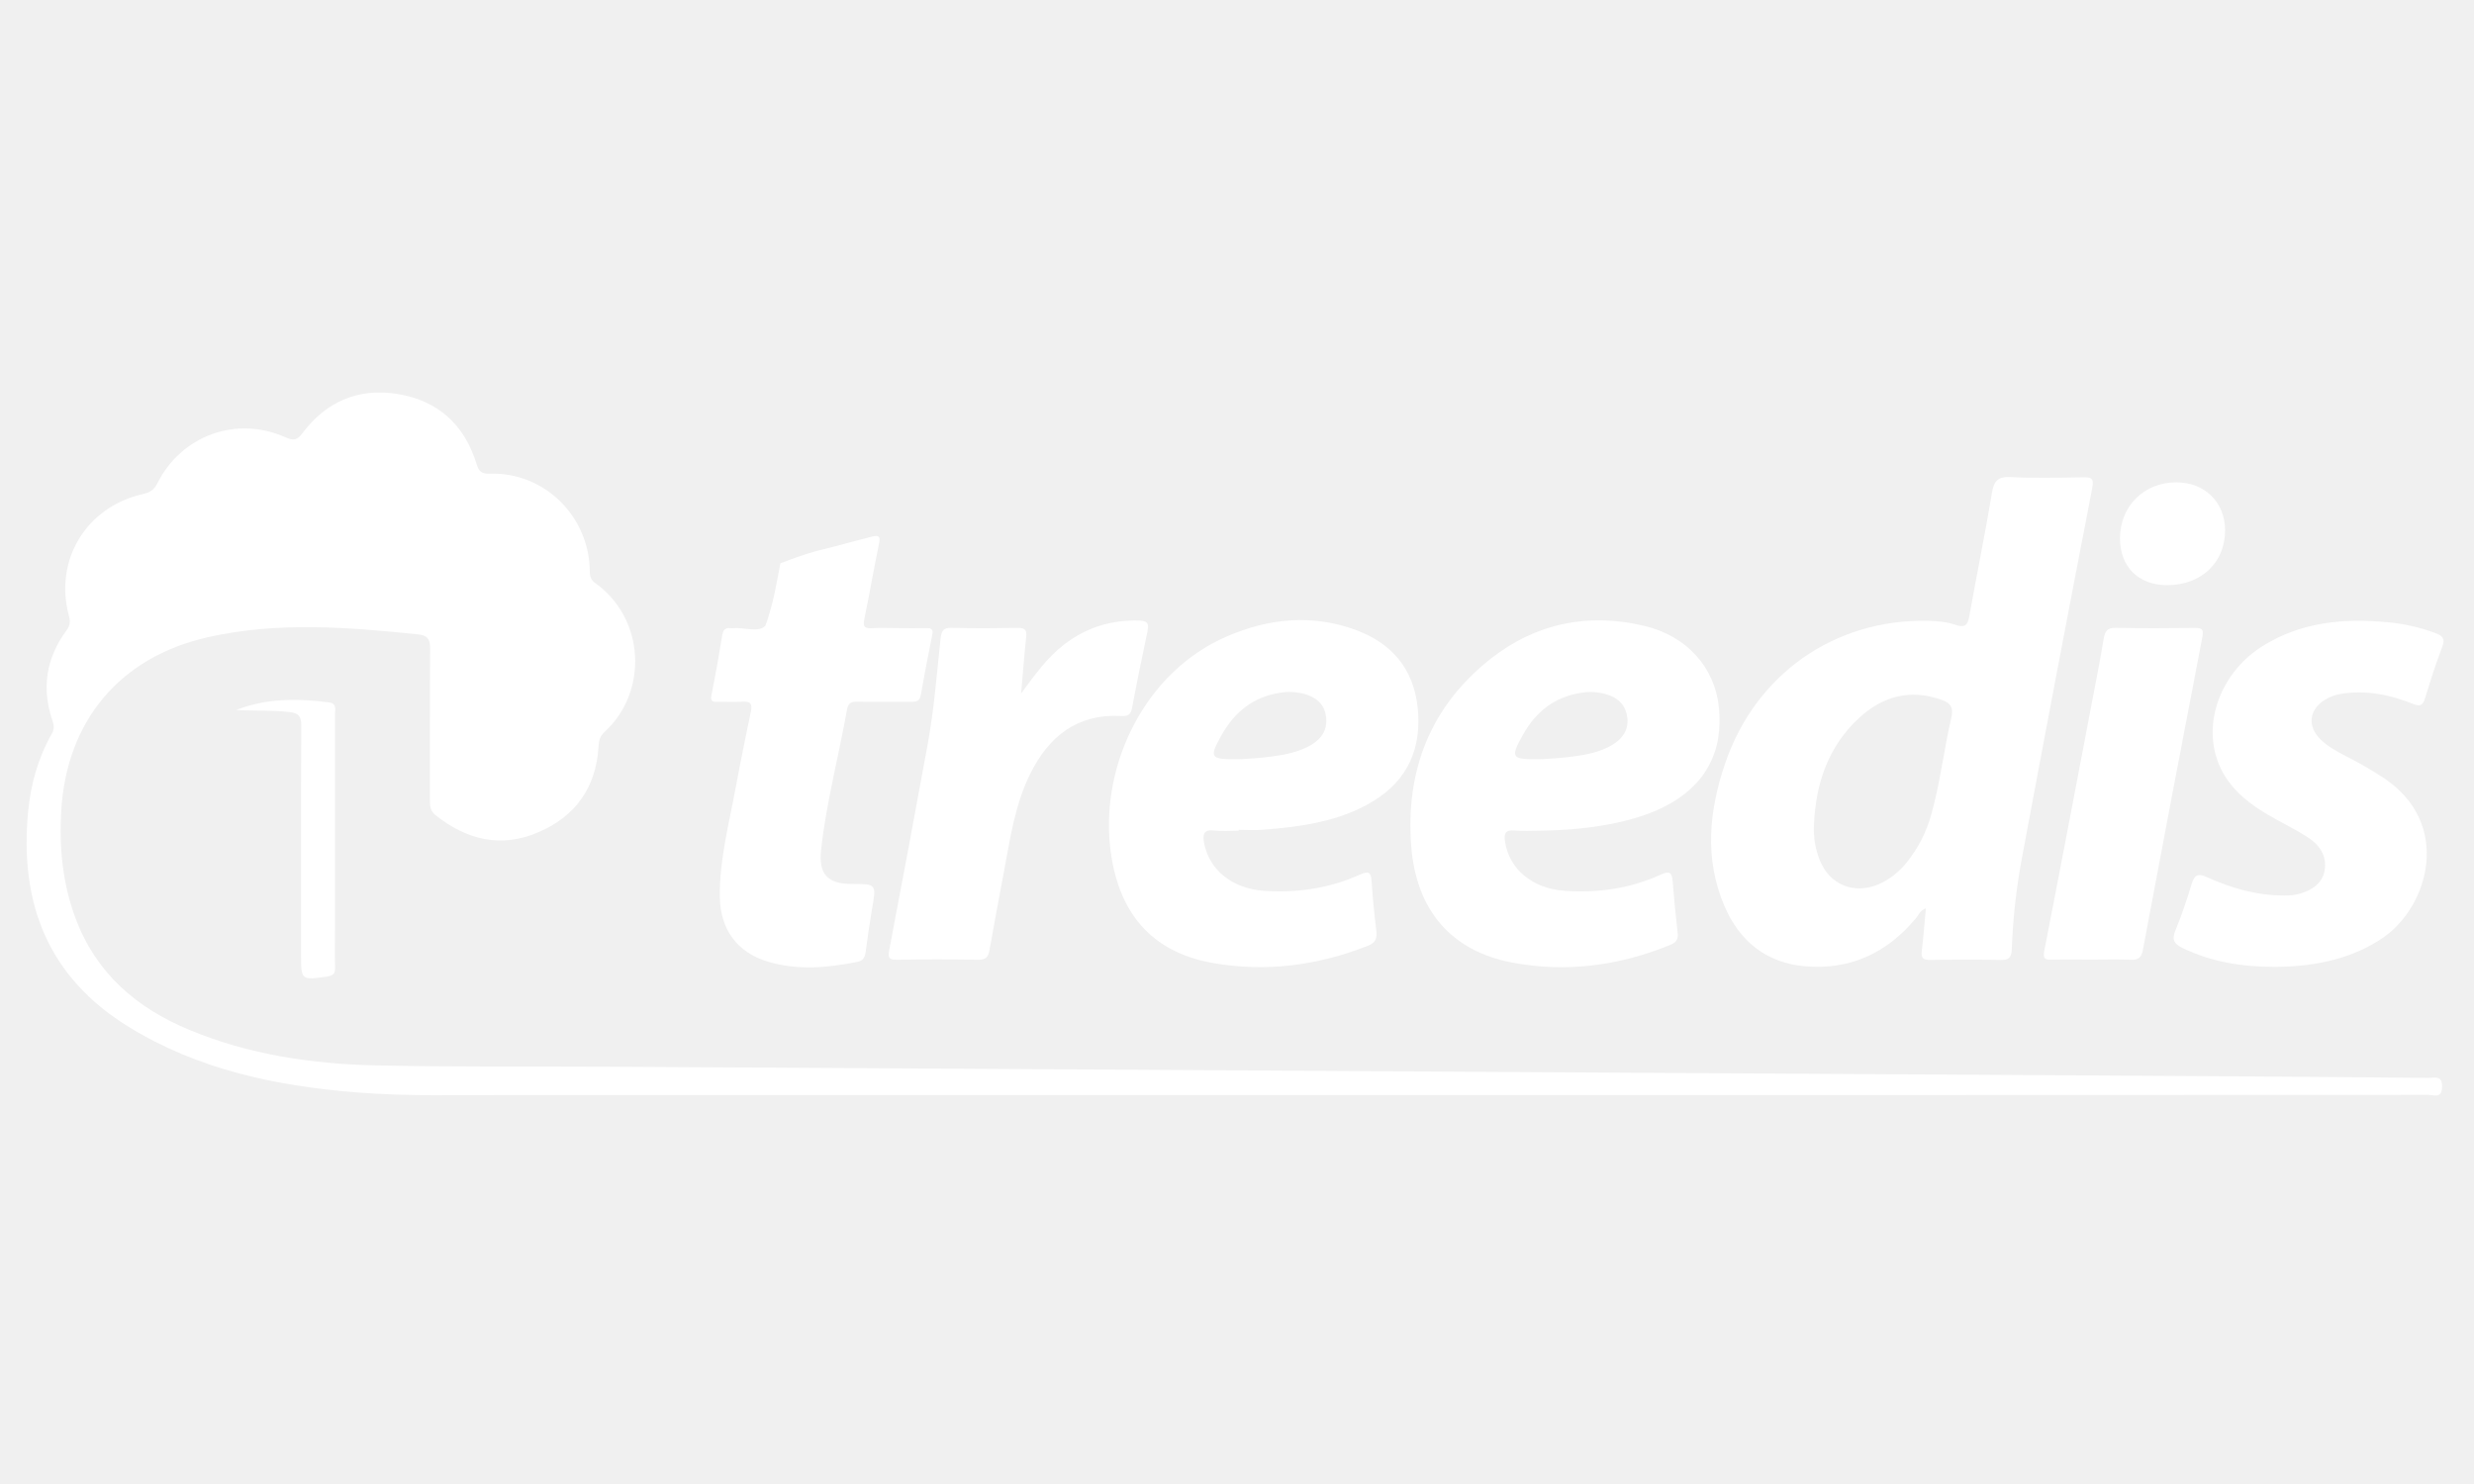
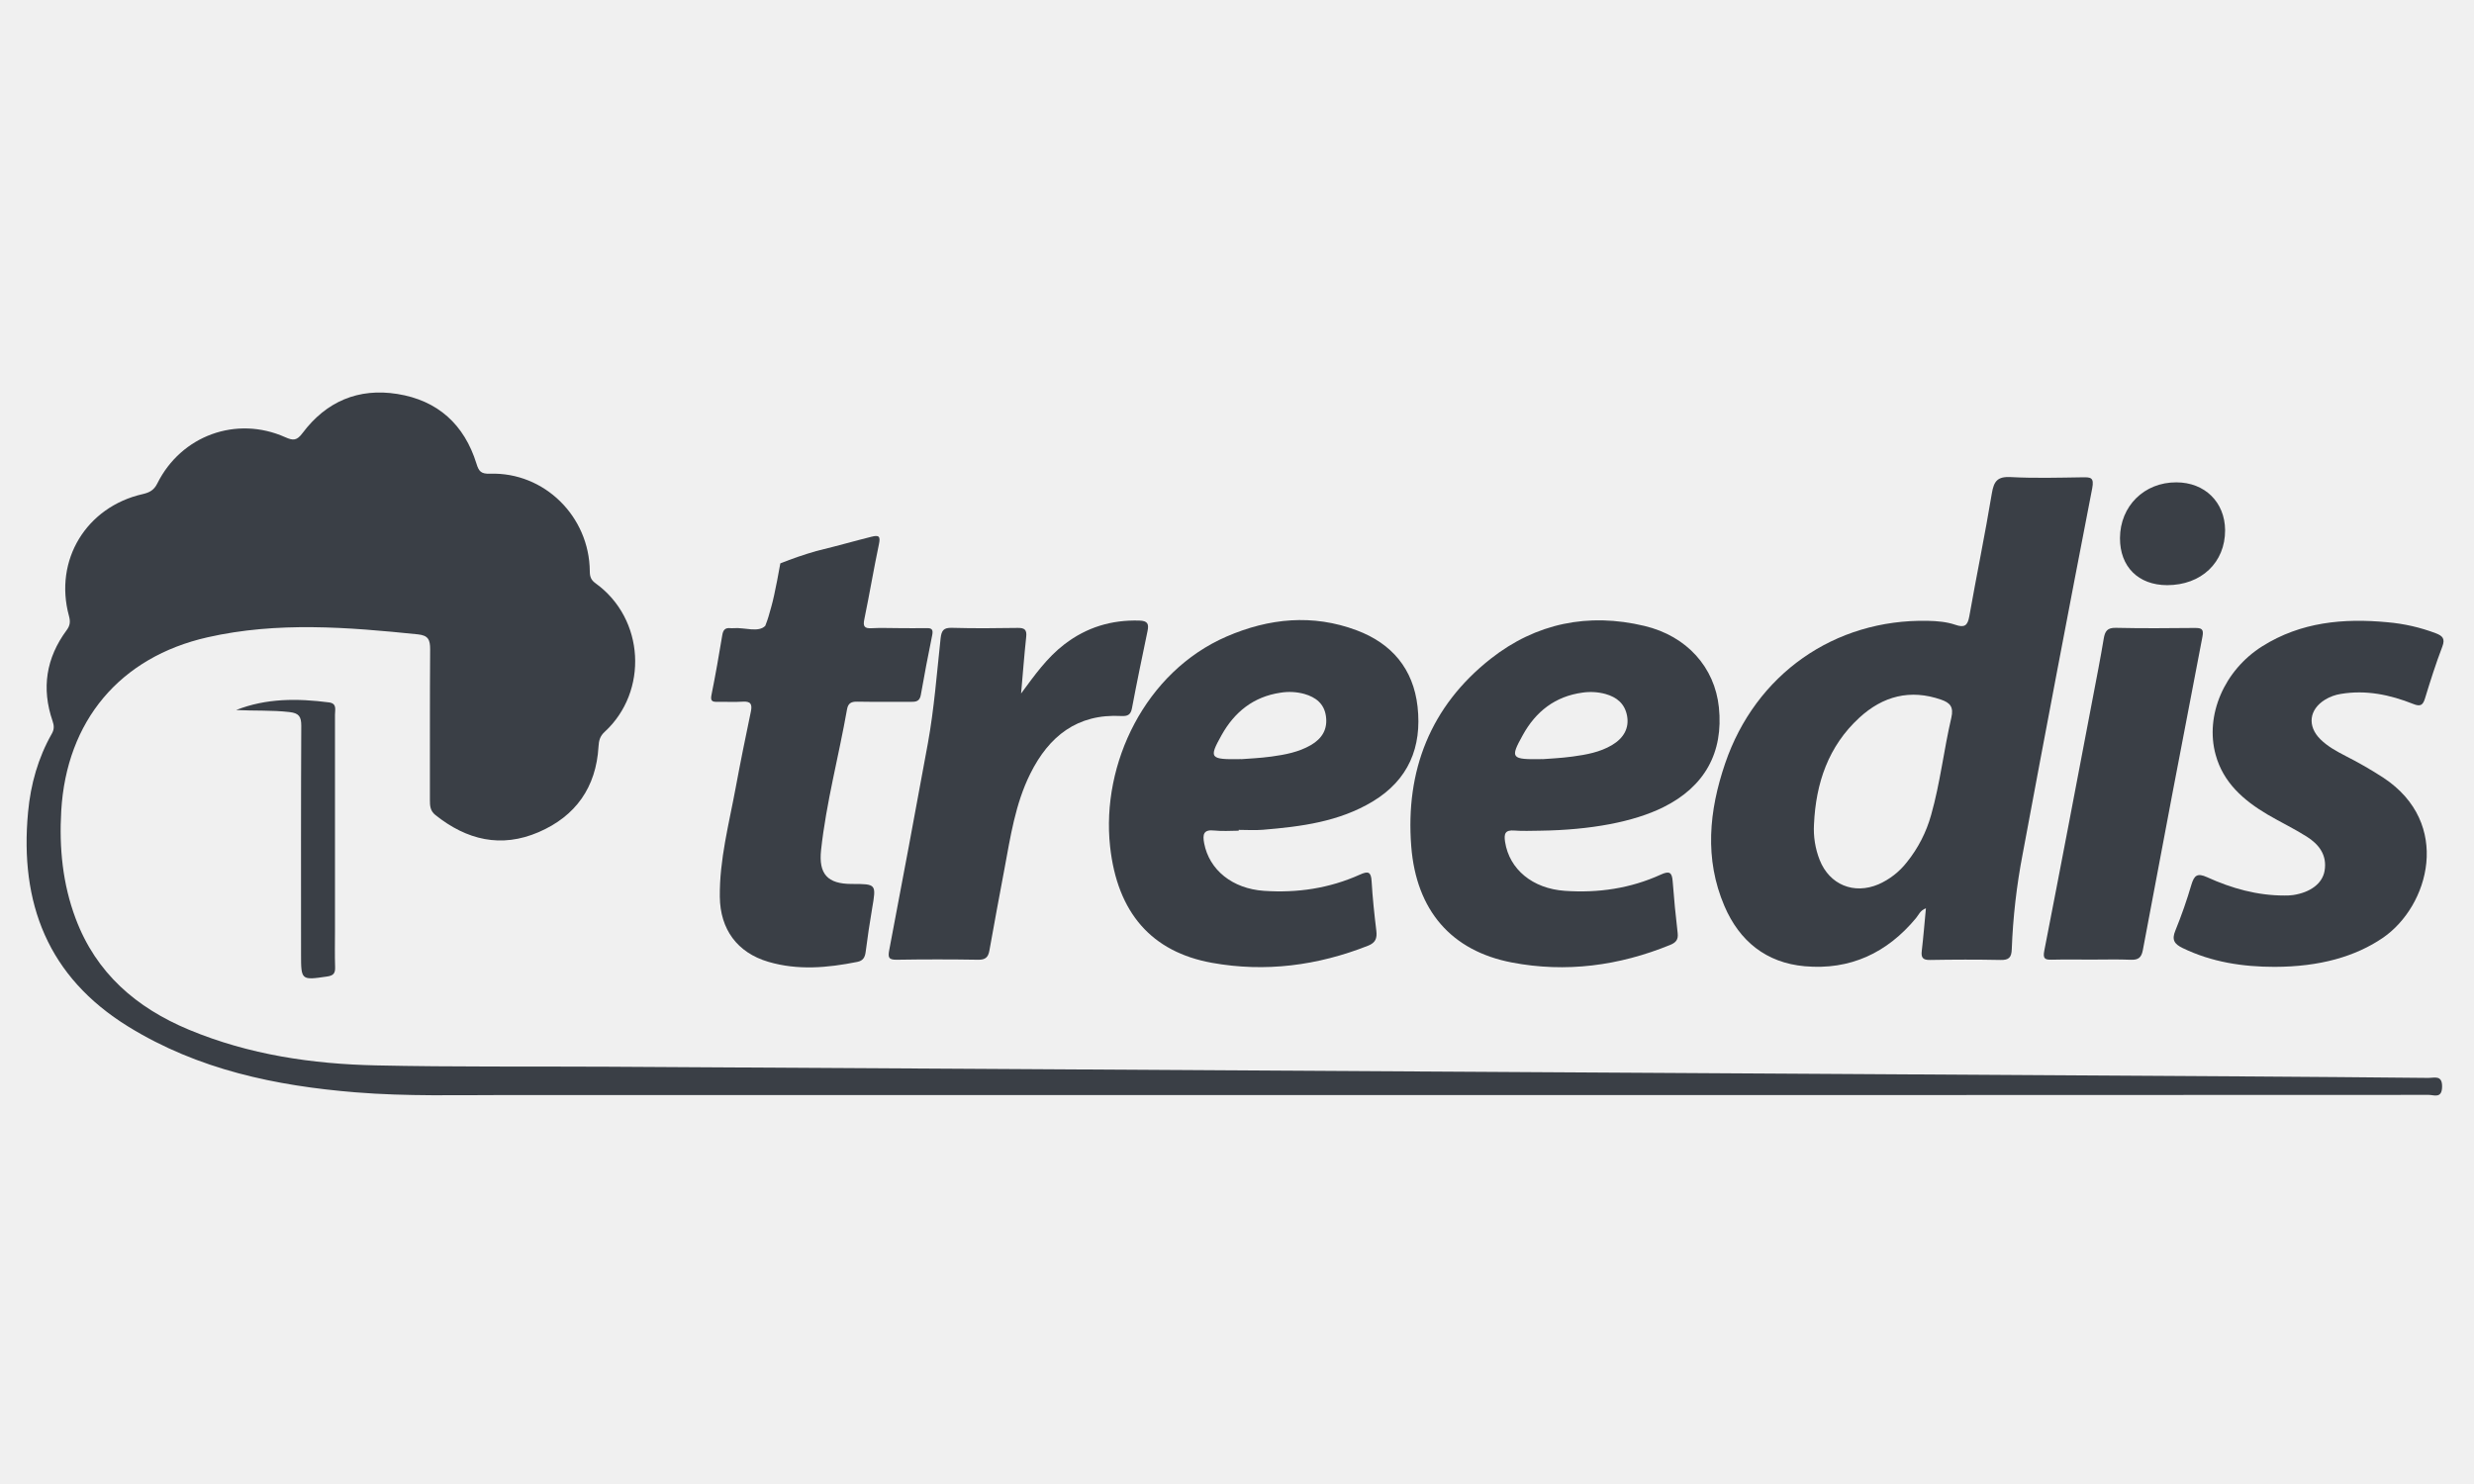
<svg xmlns="http://www.w3.org/2000/svg" width="600" height="360" viewBox="0 0 600 360" fill="none">
-   <path d="M342.203 265.641H123.395C111.018 265.641 98.621 265.996 86.267 264.988C66.808 263.409 48.035 259.475 31.121 249.047C11.597 236.998 4.725 219.095 6.809 196.981C7.442 190.242 9.231 183.859 12.581 177.964C13.192 176.888 13.119 175.995 12.749 174.912C10.025 166.987 11.177 159.623 16.149 152.896C17 151.752 17.107 150.813 16.725 149.416C13.039 135.906 20.922 122.941 34.658 119.85C36.299 119.469 37.355 118.885 38.161 117.263C43.956 105.634 57.364 100.776 69.184 106.065C71.142 106.942 72.004 106.885 73.382 105.046C79.105 97.415 86.896 94.065 96.351 95.568C106.184 97.132 112.609 102.989 115.554 112.479C116.138 114.386 116.699 114.985 118.843 114.917C131.984 114.485 142.942 125.264 143.038 138.596C143.038 139.95 143.373 140.729 144.438 141.499C156.377 150.084 157.277 167.754 146.651 177.533C145.506 178.575 145.235 179.654 145.151 181.116C144.575 190.983 139.623 197.992 130.633 201.868C121.514 205.802 113.174 203.776 105.581 197.702C104.314 196.687 104.257 195.447 104.261 194.039C104.283 181.848 104.226 169.658 104.318 157.471C104.318 155.228 103.879 154.148 101.372 153.888C84.325 152.137 67.258 150.763 50.336 154.598C29.038 159.421 16.115 174.919 14.852 196.717C14.333 205.627 15.18 214.406 18.343 222.819C23.303 236.063 33.044 244.476 45.853 249.81C60.405 255.865 75.701 258.12 91.257 258.452C109.927 258.857 128.607 258.674 147.28 258.773C181.19 258.956 215.099 259.152 249.006 259.36L347.785 259.948L448.034 260.543C480.568 260.734 513.1 260.931 545.631 261.135C560.079 261.226 574.527 261.344 588.975 261.489C590.452 261.489 592.341 260.726 592.26 263.699C592.184 266.564 590.311 265.606 589.013 265.606C506.746 265.645 424.476 265.656 342.203 265.641Z" fill="white" />
-   <path d="M467.077 220.343C465.692 220.839 465.326 221.938 464.666 222.732C457.649 231.191 448.679 235.372 437.702 234.399C428.342 233.571 421.848 228.295 418.212 219.794C413.305 208.324 414.484 196.675 418.372 185.237C425.744 163.542 444.94 150.134 467.531 150.607C469.821 150.653 472.087 150.844 474.208 151.565C476.414 152.328 477.2 151.79 477.6 149.512C479.363 139.553 481.416 129.645 483.068 119.671C483.56 116.729 484.442 115.561 487.647 115.733C493.427 116.042 499.234 115.874 505.03 115.79C507.033 115.76 507.918 115.79 507.407 118.461C501.676 148.009 496.055 177.576 490.543 207.164C489.073 214.781 488.189 222.5 487.898 230.252C487.834 232.312 487.166 232.923 485.147 232.873C479.455 232.755 473.754 232.774 468.058 232.873C466.299 232.904 465.872 232.282 466.074 230.641C466.474 227.257 466.738 223.884 467.077 220.343ZM439.934 199.949C439.758 202.91 440.231 205.874 441.319 208.633C443.696 214.635 449.621 217.054 455.566 214.528C458.277 213.335 460.649 211.486 462.468 209.148C465.185 205.773 467.183 201.877 468.34 197.702C470.542 189.953 471.415 181.921 473.243 174.099C473.857 171.474 472.907 170.478 470.805 169.742C463.265 167.101 456.619 168.868 450.911 174.126C443.402 181.043 440.388 189.987 439.934 199.949Z" fill="white" />
-   <path d="M300.412 201.517C298.447 201.517 296.463 201.693 294.525 201.475C291.854 201.17 291.632 202.429 292.037 204.57C293.277 211.056 298.905 215.585 306.536 216.108C314.606 216.661 322.412 215.501 329.81 212.17C331.829 211.262 332.508 211.476 332.645 213.78C332.882 217.794 333.305 221.793 333.79 225.795C334.007 227.596 333.618 228.691 331.787 229.416C319.531 234.254 306.86 235.903 293.918 233.568C279.301 230.92 270.971 221.442 269.22 205.333C267.038 185.244 277.763 162.95 297.493 154.407C307.757 149.966 318.36 148.909 329.021 152.904C337.529 156.094 342.756 162.237 343.79 171.417C344.889 181.261 341.577 189.22 332.874 194.451C324.713 199.358 315.54 200.525 306.299 201.292C304.349 201.456 302.377 201.315 300.412 201.315V201.517ZM300.973 184.168C302.499 184.042 305.46 183.928 308.367 183.531C311.664 183.077 314.945 182.466 317.906 180.757C320.649 179.166 322.031 176.88 321.561 173.683C321.119 170.676 319.093 169.139 316.342 168.341C314.442 167.824 312.454 167.722 310.512 168.044C303.991 169.021 299.405 172.71 296.264 178.323C293.124 183.935 293.376 184.286 300.973 184.149V184.168Z" fill="white" />
-   <path d="M373.494 201.517C371.43 201.517 369.355 201.651 367.306 201.479C365.016 201.288 364.707 202.242 365.016 204.245C366.054 210.884 371.667 215.562 379.515 216.108C387.589 216.669 395.407 215.532 402.79 212.163C404.877 211.209 405.495 211.617 405.659 213.784C405.977 217.994 406.382 222.191 406.873 226.375C407.056 227.955 406.43 228.665 405.053 229.226C392.656 234.289 379.779 236.013 366.634 233.484C352.009 230.672 343.474 220.892 342.257 205.298C340.826 186.984 346.881 171.34 361.533 159.802C372.51 151.172 385.189 148.589 398.807 151.839C409.135 154.304 415.862 161.912 416.869 171.585C418.014 182.569 413.401 190.857 403.385 195.825C396.223 199.377 385.807 201.349 373.494 201.517ZM374.013 184.168C375.54 184.042 378.497 183.928 381.404 183.527C384.701 183.077 387.997 182.493 390.943 180.749C393.801 179.052 395.14 176.617 394.602 173.668C394.064 170.718 392.126 169.124 389.352 168.349C387.547 167.86 385.662 167.747 383.812 168.017C377.165 168.914 372.468 172.596 369.313 178.319C366.195 183.932 366.413 184.286 374.013 184.149V184.168Z" fill="white" />
-   <path d="M551.66 234.548C543.914 234.548 536.398 233.404 529.35 229.989C527.37 229.027 526.607 228.027 527.588 225.708C529.068 222.076 530.361 218.372 531.464 214.608C532.136 212.433 532.819 211.678 535.28 212.8C541.201 215.505 547.432 217.249 554.029 217.241C554.718 217.255 555.406 217.219 556.09 217.134C560.287 216.512 563.221 214.353 563.759 211.27C564.426 207.454 562.404 204.818 559.417 202.94C556.364 201.01 553.06 199.43 549.935 197.599C544.136 194.165 539.202 189.888 537.344 183.1C534.711 173.519 539.435 162.572 548.661 156.773C558.005 150.897 568.334 149.935 579.009 150.95C583.022 151.296 586.968 152.195 590.734 153.621C592.341 154.243 593.066 154.896 592.322 156.849C590.75 160.966 589.414 165.178 588.125 169.398C587.606 171.108 586.98 171.463 585.263 170.772C579.635 168.532 573.816 167.315 567.712 168.334C566.349 168.547 565.041 169.025 563.862 169.742C559.989 172.138 559.524 176.159 562.763 179.357C564.533 181.101 566.701 182.268 568.868 183.394C572.02 184.988 575.083 186.752 578.044 188.678C594.733 199.713 589.109 219.759 577.949 227.47C571.249 232.053 562.606 234.525 551.66 234.548Z" fill="white" />
-   <path d="M217.906 152.377C220.168 152.377 222.431 152.431 224.69 152.377C226.025 152.335 226.349 152.759 226.079 154.087C225.092 158.899 224.173 163.725 223.324 168.563C223.045 170.18 222.114 170.272 220.828 170.261C216.502 170.219 212.175 170.299 207.856 170.215C206.417 170.184 205.677 170.634 205.425 172.065C203.422 183.462 200.381 194.672 199.13 206.21C198.5 212.025 200.698 214.44 206.547 214.437C212.556 214.437 212.53 214.437 211.507 220.412C210.919 223.895 210.389 227.39 209.947 230.893C209.775 232.24 209.321 233.06 207.913 233.342C200.709 234.788 193.486 235.437 186.325 233.32C178.778 231.091 174.661 225.425 174.573 217.561C174.47 208.542 176.797 199.865 178.419 191.093C179.564 184.92 180.815 178.765 182.101 172.619C182.483 170.802 182.044 170.081 180.098 170.215C178.045 170.352 175.969 170.215 173.909 170.257C172.589 170.291 172.28 169.91 172.558 168.536C173.531 163.728 174.371 158.89 175.176 154.037C175.378 152.839 175.855 152.263 177.084 152.381C177.378 152.408 177.674 152.408 177.969 152.381C180.579 152.183 183.974 153.526 185.6 151.809C186.489 149.466 186.294 149.783 187.053 147.2C187.92 144.265 189.247 136.669 189.247 136.669C192.098 135.527 195.004 134.53 197.954 133.681C204.006 132.197 206.864 131.331 211.343 130.209C213.167 129.751 213.564 130.083 213.163 132.006C211.892 138.054 210.874 144.155 209.622 150.206C209.241 151.984 209.664 152.496 211.412 152.396C213.564 152.274 215.731 152.377 217.906 152.377Z" fill="white" />
-   <path d="M247.636 168.235C250.883 163.843 253.901 159.543 258.182 156.269C263.554 152.16 269.579 150.344 276.328 150.546C278.297 150.611 278.667 151.309 278.309 153.049C277.008 159.287 275.71 165.526 274.531 171.787C274.226 173.416 273.478 173.767 271.963 173.695C261.28 173.111 254.389 178.578 249.853 187.72C246.216 195.039 245.056 203.028 243.576 210.926C242.347 217.481 241.115 224.033 239.951 230.599C239.661 232.232 238.971 232.85 237.223 232.82C230.645 232.713 224.064 232.713 217.478 232.82C215.456 232.854 215.326 232.205 215.669 230.416C218.852 213.732 221.971 197.035 225.029 180.326C226.555 171.932 227.196 163.393 228.112 154.907C228.325 152.954 228.829 152.236 230.897 152.305C236.197 152.457 241.508 152.408 246.812 152.324C248.46 152.301 249.067 152.744 248.88 154.476C248.387 159.058 248.048 163.648 247.636 168.235Z" fill="white" />
-   <path d="M507.312 232.785C504.069 232.785 500.825 232.732 497.582 232.808C495.945 232.846 495.411 232.56 495.781 230.66C499.769 210.255 503.638 189.834 507.529 169.402C508.449 164.583 509.395 159.768 510.2 154.93C510.502 153.125 511.059 152.259 513.142 152.305C519.525 152.454 525.916 152.396 532.303 152.335C533.936 152.335 534.501 152.587 534.139 154.464C529.255 179.797 524.437 205.141 519.686 230.496C519.335 232.35 518.541 232.896 516.744 232.824C513.607 232.694 510.456 232.785 507.312 232.785Z" fill="white" />
-   <path d="M57.273 172.245C64.587 169.36 72.153 169.406 79.784 170.394C81.764 170.65 81.242 172.161 81.242 173.336C81.262 190.727 81.262 208.119 81.242 225.513C81.242 228.565 81.169 231.618 81.272 234.651C81.322 236.135 80.833 236.67 79.341 236.887C73.053 237.81 73.011 237.818 73.011 231.477C73.011 213.002 72.969 194.527 73.065 176.056C73.065 173.824 72.489 173.004 70.23 172.741C65.945 172.245 61.637 172.477 57.273 172.245Z" fill="white" />
-   <path d="M525.569 141.953C518.575 141.93 514.123 137.474 514.142 130.541C514.172 122.769 520.014 116.988 527.809 117.011C534.711 117.011 539.583 121.815 539.637 128.607C539.66 136.463 533.864 141.953 525.569 141.953Z" fill="white" />
+   <path d="M342.203 265.641H123.395C111.018 265.641 98.621 265.996 86.267 264.988C66.808 263.409 48.035 259.475 31.121 249.047C11.597 236.998 4.725 219.095 6.809 196.981C7.442 190.242 9.231 183.859 12.581 177.964C13.192 176.888 13.119 175.995 12.749 174.912C10.025 166.987 11.177 159.623 16.149 152.896C17 151.752 17.107 150.813 16.725 149.416C13.039 135.906 20.922 122.941 34.658 119.85C36.299 119.469 37.355 118.885 38.161 117.263C43.956 105.634 57.364 100.776 69.184 106.065C71.142 106.942 72.004 106.885 73.382 105.046C79.105 97.415 86.896 94.065 96.351 95.568C106.184 97.132 112.609 102.989 115.554 112.479C116.138 114.386 116.699 114.985 118.843 114.917C131.984 114.485 142.942 125.264 143.038 138.596C143.038 139.95 143.373 140.729 144.438 141.499C156.377 150.084 157.277 167.754 146.651 177.533C145.506 178.575 145.235 179.654 145.151 181.116C144.575 190.983 139.623 197.992 130.633 201.868C121.514 205.802 113.174 203.776 105.581 197.702C104.314 196.687 104.257 195.447 104.261 194.039C104.283 181.848 104.226 169.658 104.318 157.471C104.318 155.228 103.879 154.148 101.372 153.888C84.325 152.137 67.258 150.763 50.336 154.598C29.038 159.421 16.115 174.919 14.852 196.717C14.333 205.627 15.18 214.406 18.343 222.819C23.303 236.063 33.044 244.476 45.853 249.81C60.405 255.865 75.701 258.12 91.257 258.452C109.927 258.857 128.607 258.674 147.28 258.773C181.19 258.956 215.099 259.152 249.006 259.36L347.785 259.948L448.034 260.543C480.568 260.734 513.1 260.931 545.631 261.135C560.079 261.226 574.527 261.344 588.975 261.489C590.452 261.489 592.341 260.726 592.26 263.699C592.184 266.564 590.311 265.606 589.013 265.606C506.746 265.645 424.476 265.656 342.203 265.641Z" fill="#3A3F46" />
+   <path d="M467.077 220.343C465.692 220.839 465.326 221.938 464.666 222.732C457.649 231.191 448.679 235.372 437.702 234.399C428.342 233.571 421.848 228.295 418.212 219.794C413.305 208.324 414.484 196.675 418.372 185.237C425.744 163.542 444.94 150.134 467.531 150.607C469.821 150.653 472.087 150.844 474.208 151.565C476.414 152.328 477.2 151.79 477.6 149.512C479.363 139.553 481.416 129.645 483.068 119.671C483.56 116.729 484.442 115.561 487.647 115.733C493.427 116.042 499.234 115.874 505.03 115.79C507.033 115.76 507.918 115.79 507.407 118.461C501.676 148.009 496.055 177.576 490.543 207.164C489.073 214.781 488.189 222.5 487.898 230.252C487.834 232.312 487.166 232.923 485.147 232.873C479.455 232.755 473.754 232.774 468.058 232.873C466.299 232.904 465.872 232.282 466.074 230.641C466.474 227.257 466.738 223.884 467.077 220.343ZM439.934 199.949C439.758 202.91 440.231 205.874 441.319 208.633C443.696 214.635 449.621 217.054 455.566 214.528C458.277 213.335 460.649 211.486 462.468 209.148C465.185 205.773 467.183 201.877 468.34 197.702C470.542 189.953 471.415 181.921 473.243 174.099C473.857 171.474 472.907 170.478 470.805 169.742C463.265 167.101 456.619 168.868 450.911 174.126C443.402 181.043 440.388 189.987 439.934 199.949Z" fill="#3A3F46" />
+   <path d="M300.412 201.517C298.447 201.517 296.463 201.693 294.525 201.475C291.854 201.17 291.632 202.429 292.037 204.57C293.277 211.056 298.905 215.585 306.536 216.108C314.606 216.661 322.412 215.501 329.81 212.17C331.829 211.262 332.508 211.476 332.645 213.78C332.882 217.794 333.305 221.793 333.79 225.795C334.007 227.596 333.618 228.691 331.787 229.416C319.531 234.254 306.86 235.903 293.918 233.568C279.301 230.92 270.971 221.442 269.22 205.333C267.038 185.244 277.763 162.95 297.493 154.407C307.757 149.966 318.36 148.909 329.021 152.904C337.529 156.094 342.756 162.237 343.79 171.417C344.889 181.261 341.577 189.22 332.874 194.451C324.713 199.358 315.54 200.525 306.299 201.292C304.349 201.456 302.377 201.315 300.412 201.315V201.517ZM300.973 184.168C302.499 184.042 305.46 183.928 308.367 183.531C311.664 183.077 314.945 182.466 317.906 180.757C320.649 179.166 322.031 176.88 321.561 173.683C321.119 170.676 319.093 169.139 316.342 168.341C314.442 167.824 312.454 167.722 310.512 168.044C303.991 169.021 299.405 172.71 296.264 178.323C293.124 183.935 293.376 184.286 300.973 184.149V184.168Z" fill="#3A3F46" />
+   <path d="M373.494 201.517C371.43 201.517 369.355 201.651 367.306 201.479C365.016 201.288 364.707 202.242 365.016 204.245C366.054 210.884 371.667 215.562 379.515 216.108C387.589 216.669 395.407 215.532 402.79 212.163C404.877 211.209 405.495 211.617 405.659 213.784C405.977 217.994 406.382 222.191 406.873 226.375C407.056 227.955 406.43 228.665 405.053 229.226C392.656 234.289 379.779 236.013 366.634 233.484C352.009 230.672 343.474 220.892 342.257 205.298C340.826 186.984 346.881 171.34 361.533 159.802C372.51 151.172 385.189 148.589 398.807 151.839C409.135 154.304 415.862 161.912 416.869 171.585C418.014 182.569 413.401 190.857 403.385 195.825C396.223 199.377 385.807 201.349 373.494 201.517ZM374.013 184.168C375.54 184.042 378.497 183.928 381.404 183.527C384.701 183.077 387.997 182.493 390.943 180.749C393.801 179.052 395.14 176.617 394.602 173.668C394.064 170.718 392.126 169.124 389.352 168.349C387.547 167.86 385.662 167.747 383.812 168.017C377.165 168.914 372.468 172.596 369.313 178.319C366.195 183.932 366.413 184.286 374.013 184.149V184.168Z" fill="#3A3F46" />
+   <path d="M551.66 234.548C543.914 234.548 536.398 233.404 529.35 229.989C527.37 229.027 526.607 228.027 527.588 225.708C529.068 222.076 530.361 218.372 531.464 214.608C532.136 212.433 532.819 211.678 535.28 212.8C541.201 215.505 547.432 217.249 554.029 217.241C554.718 217.255 555.406 217.219 556.09 217.134C560.287 216.512 563.221 214.353 563.759 211.27C564.426 207.454 562.404 204.818 559.417 202.94C556.364 201.01 553.06 199.43 549.935 197.599C544.136 194.165 539.202 189.888 537.344 183.1C534.711 173.519 539.435 162.572 548.661 156.773C558.005 150.897 568.334 149.935 579.009 150.95C583.022 151.296 586.968 152.195 590.734 153.621C592.341 154.243 593.066 154.896 592.322 156.849C590.75 160.966 589.414 165.178 588.125 169.398C587.606 171.108 586.98 171.463 585.263 170.772C579.635 168.532 573.816 167.315 567.712 168.334C566.349 168.547 565.041 169.025 563.862 169.742C559.989 172.138 559.524 176.159 562.763 179.357C564.533 181.101 566.701 182.268 568.868 183.394C572.02 184.988 575.083 186.752 578.044 188.678C594.733 199.713 589.109 219.759 577.949 227.47C571.249 232.053 562.606 234.525 551.66 234.548Z" fill="#3A3F46" />
+   <path d="M217.906 152.377C220.168 152.377 222.431 152.431 224.69 152.377C226.025 152.335 226.349 152.759 226.079 154.087C225.092 158.899 224.173 163.725 223.324 168.563C223.045 170.18 222.114 170.272 220.828 170.261C216.502 170.219 212.175 170.299 207.856 170.215C206.417 170.184 205.677 170.634 205.425 172.065C203.422 183.462 200.381 194.672 199.13 206.21C198.5 212.025 200.698 214.44 206.547 214.437C212.556 214.437 212.53 214.437 211.507 220.412C210.919 223.895 210.389 227.39 209.947 230.893C209.775 232.24 209.321 233.06 207.913 233.342C200.709 234.788 193.486 235.437 186.325 233.32C178.778 231.091 174.661 225.425 174.573 217.561C174.47 208.542 176.797 199.865 178.419 191.093C179.564 184.92 180.815 178.765 182.101 172.619C182.483 170.802 182.044 170.081 180.098 170.215C178.045 170.352 175.969 170.215 173.909 170.257C172.589 170.291 172.28 169.91 172.558 168.536C173.531 163.728 174.371 158.89 175.176 154.037C175.378 152.839 175.855 152.263 177.084 152.381C177.378 152.408 177.674 152.408 177.969 152.381C180.579 152.183 183.974 153.526 185.6 151.809C186.489 149.466 186.294 149.783 187.053 147.2C187.92 144.265 189.247 136.669 189.247 136.669C192.098 135.527 195.004 134.53 197.954 133.681C204.006 132.197 206.864 131.331 211.343 130.209C213.167 129.751 213.564 130.083 213.163 132.006C211.892 138.054 210.874 144.155 209.622 150.206C209.241 151.984 209.664 152.496 211.412 152.396C213.564 152.274 215.731 152.377 217.906 152.377Z" fill="#3A3F46" />
+   <path d="M247.636 168.235C250.883 163.843 253.901 159.543 258.182 156.269C263.554 152.16 269.579 150.344 276.328 150.546C278.297 150.611 278.667 151.309 278.309 153.049C277.008 159.287 275.71 165.526 274.531 171.787C274.226 173.416 273.478 173.767 271.963 173.695C261.28 173.111 254.389 178.578 249.853 187.72C246.216 195.039 245.056 203.028 243.576 210.926C242.347 217.481 241.115 224.033 239.951 230.599C239.661 232.232 238.971 232.85 237.223 232.82C230.645 232.713 224.064 232.713 217.478 232.82C215.456 232.854 215.326 232.205 215.669 230.416C218.852 213.732 221.971 197.035 225.029 180.326C226.555 171.932 227.196 163.393 228.112 154.907C228.325 152.954 228.829 152.236 230.897 152.305C236.197 152.457 241.508 152.408 246.812 152.324C248.46 152.301 249.067 152.744 248.88 154.476C248.387 159.058 248.048 163.648 247.636 168.235Z" fill="#3A3F46" />
+   <path d="M507.312 232.785C504.069 232.785 500.825 232.732 497.582 232.808C495.945 232.846 495.411 232.56 495.781 230.66C499.769 210.255 503.638 189.834 507.529 169.402C508.449 164.583 509.395 159.768 510.2 154.93C510.502 153.125 511.059 152.259 513.142 152.305C519.525 152.454 525.916 152.396 532.303 152.335C533.936 152.335 534.501 152.587 534.139 154.464C529.255 179.797 524.437 205.141 519.686 230.496C519.335 232.35 518.541 232.896 516.744 232.824C513.607 232.694 510.456 232.785 507.312 232.785Z" fill="#3A3F46" />
+   <path d="M57.273 172.245C64.587 169.36 72.153 169.406 79.784 170.394C81.764 170.65 81.242 172.161 81.242 173.336C81.262 190.727 81.262 208.119 81.242 225.513C81.242 228.565 81.169 231.618 81.272 234.651C81.322 236.135 80.833 236.67 79.341 236.887C73.053 237.81 73.011 237.818 73.011 231.477C73.011 213.002 72.969 194.527 73.065 176.056C73.065 173.824 72.489 173.004 70.23 172.741C65.945 172.245 61.637 172.477 57.273 172.245Z" fill="#3A3F46" />
+   <path d="M525.569 141.953C518.575 141.93 514.123 137.474 514.142 130.541C514.172 122.769 520.014 116.988 527.809 117.011C534.711 117.011 539.583 121.815 539.637 128.607C539.66 136.463 533.864 141.953 525.569 141.953Z" fill="#3A3F46" />
</svg>
